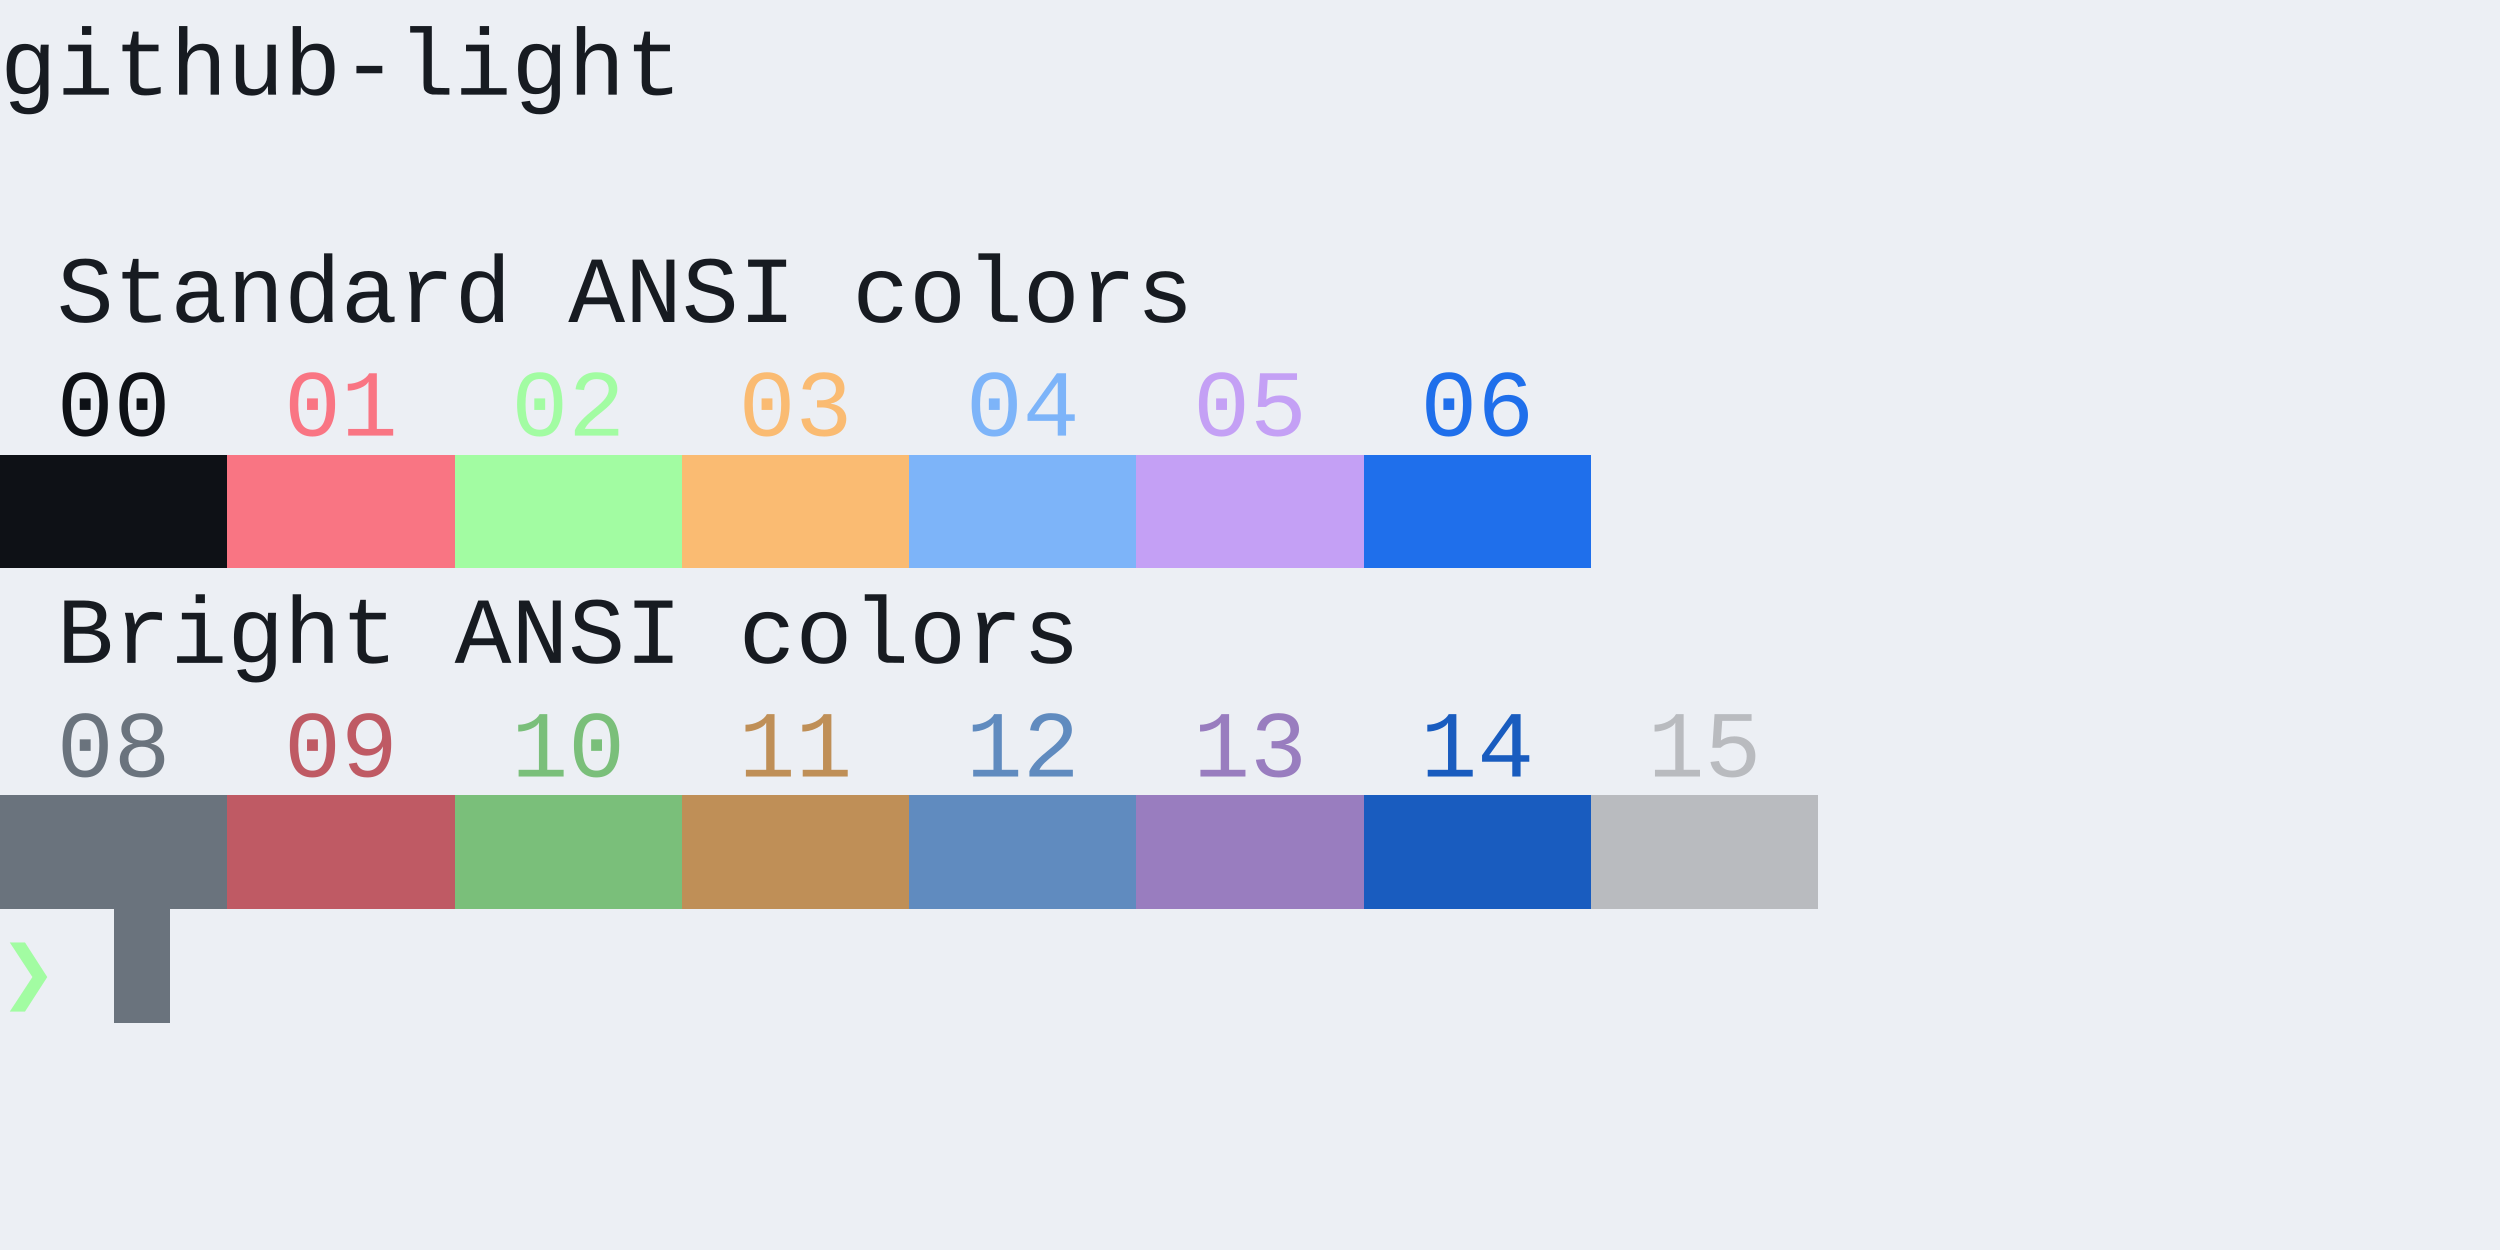
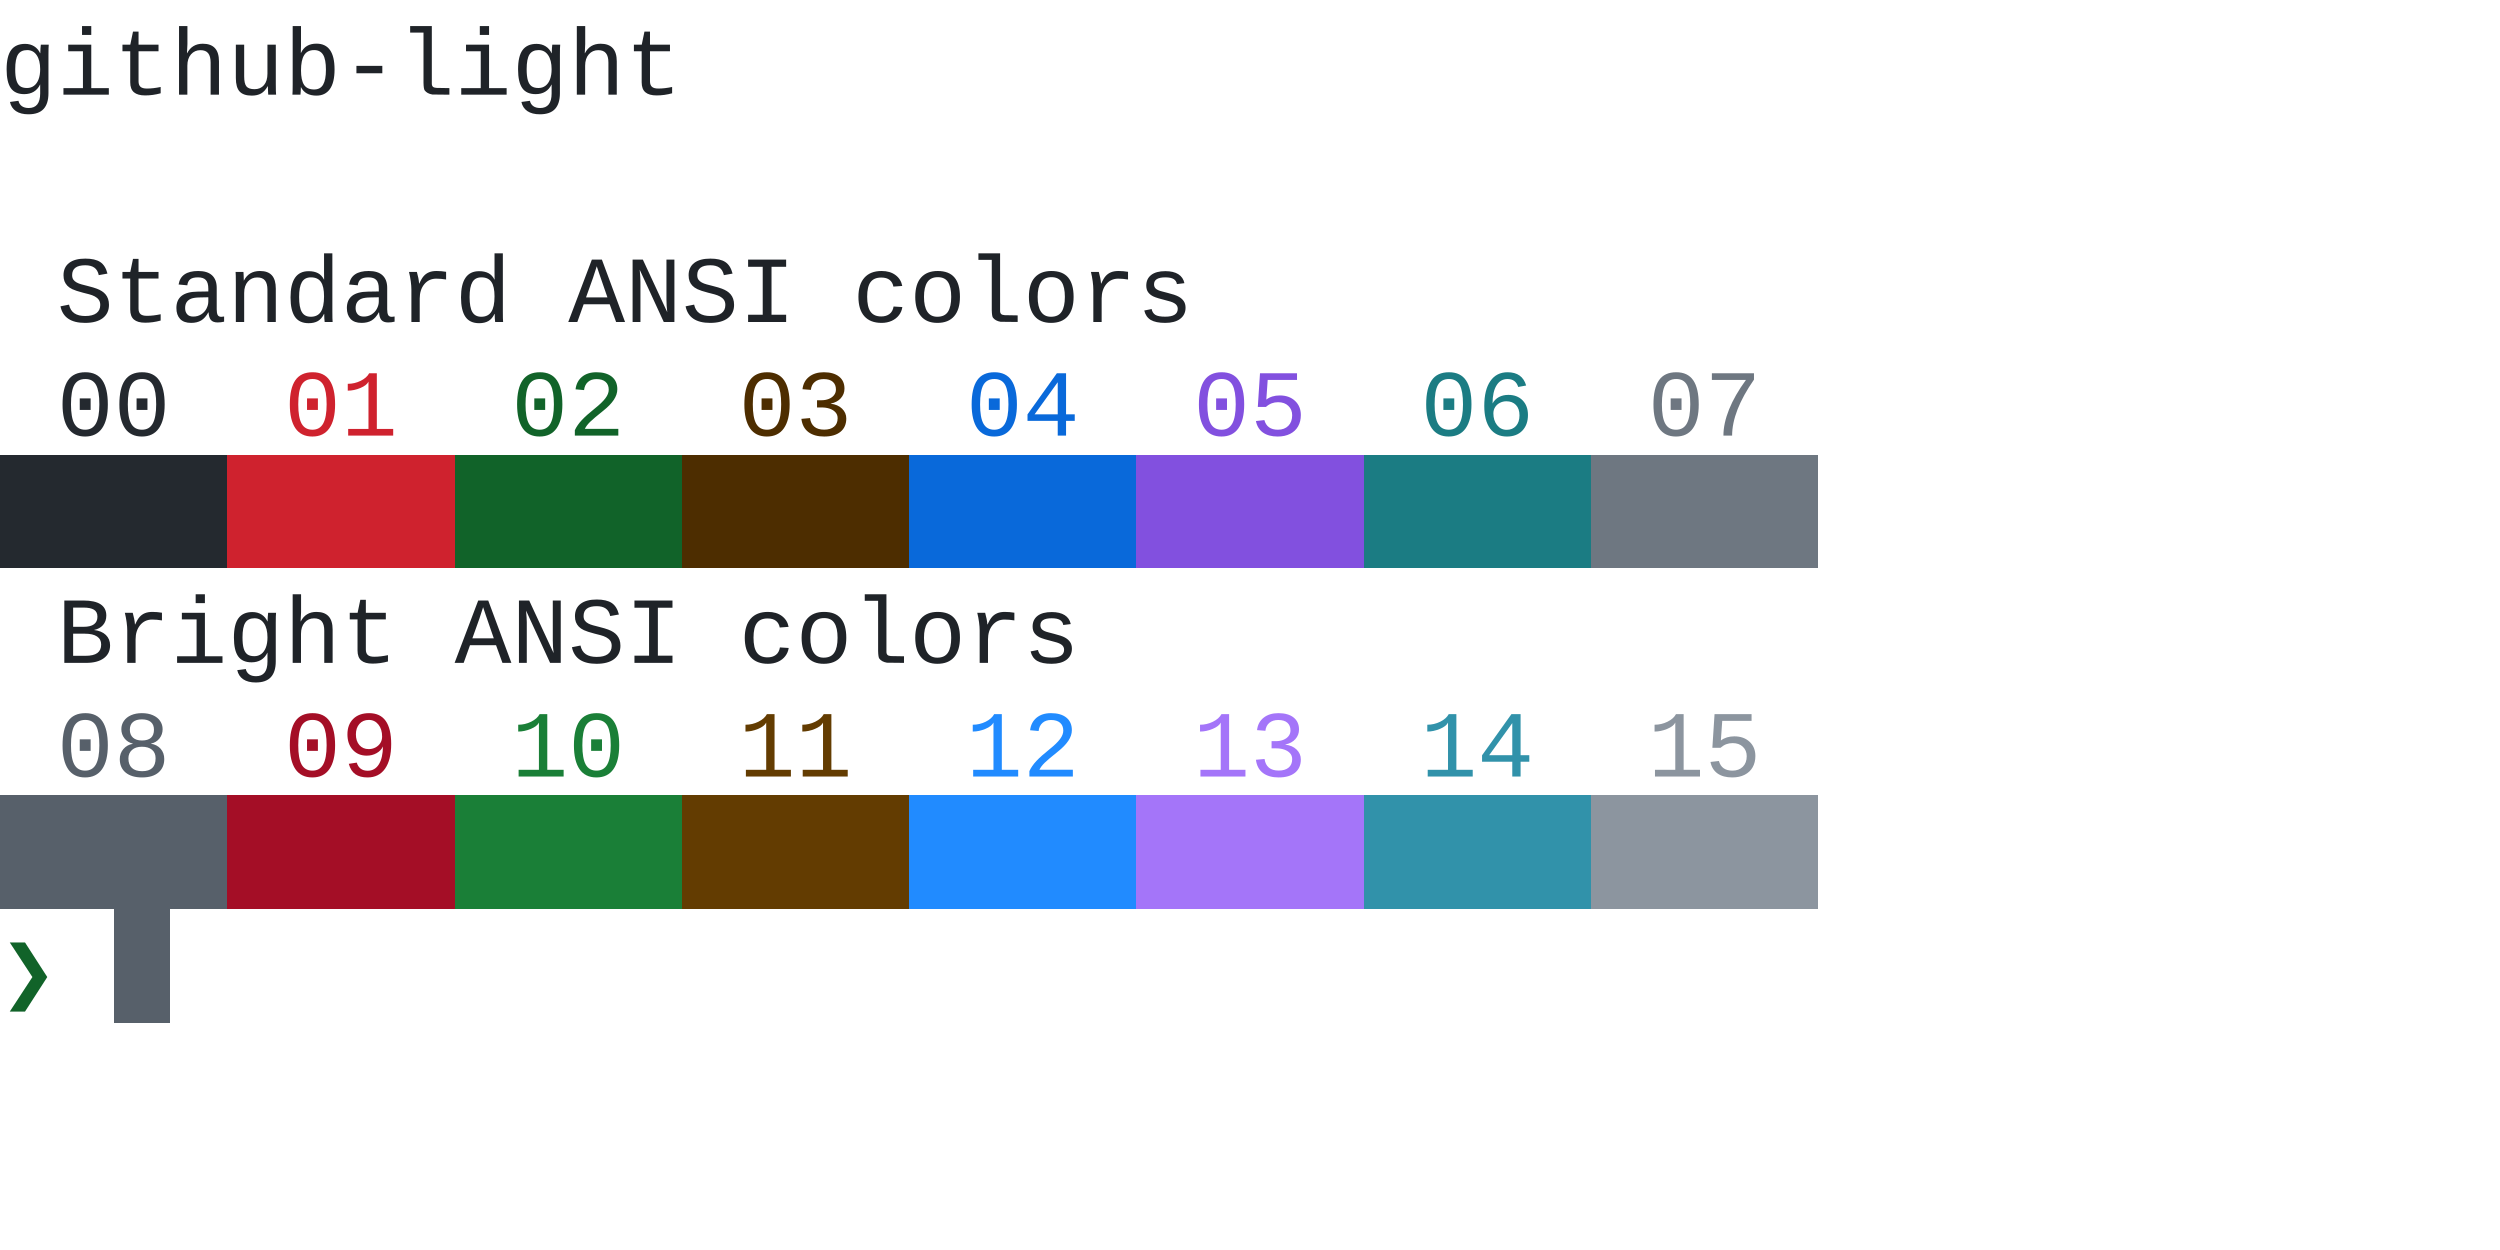
<svg xmlns="http://www.w3.org/2000/svg" width="1056" height="528" viewBox="0 0 1056 528">
-   <rect width="1056" height="528" rx="0" fill="#eceff4" />
+   <rect width="1056" height="528" rx="0" fill="#ffffff" />
  <svg x="0" y="0" width="1056" height="528" viewBox="0 0 1056 528" overflow="hidden">
-     <style>@keyframes a{0%{transform:translateX(-0px)}5.851%{transform:translateX(-1056px)}6.854%{transform:translateX(-2112px)}7.829%{transform:translateX(-3168px)}8.833%{transform:translateX(-4224px)}9.808%{transform:translateX(-5280px)}10.783%{transform:translateX(-6336px)}11.786%{transform:translateX(-7392px)}12.845%{transform:translateX(-8448px)}13.904%{transform:translateX(-9504px)}14.879%{transform:translateX(-10560px)}15.854%{transform:translateX(-11616px)}16.857%{transform:translateX(-12672px)}17.888%{transform:translateX(-13728px)}18.891%{transform:translateX(-14784px)}19.922%{transform:translateX(-15840px)}20.897%{transform:translateX(-16896px)}21.872%{transform:translateX(-17952px)}22.875%{transform:translateX(-19008px)}23.879%{transform:translateX(-20064px)}24.882%{transform:translateX(-21120px)}25.857%{transform:translateX(-22176px)}26.86%{transform:translateX(-23232px)}27.835%{transform:translateX(-24288px)}28.838%{transform:translateX(-25344px)}29.813%{transform:translateX(-26400px)}30.844%{transform:translateX(-27456px)}31.847%{transform:translateX(-28512px)}32.823%{transform:translateX(-29568px)}33.826%{transform:translateX(-30624px)}34.829%{transform:translateX(-31680px)}35.832%{transform:translateX(-32736px)}36.835%{transform:translateX(-33792px)}37.81%{transform:translateX(-34848px)}38.785%{transform:translateX(-35904px)}39.76%{transform:translateX(-36960px)}40.763%{transform:translateX(-38016px)}41.767%{transform:translateX(-39072px)}42.742%{transform:translateX(-40128px)}43.745%{transform:translateX(-41184px)}100%{transform:translateX(-41184px)}}.r{animation:a 3.589s steps(1,end) infinite}.s0{fill:#0e1116}.s1{fill:#195cbf}.s2{fill:#1f6feb}.s3{fill:#608bbf}.s4{fill:#6a737d}.s5{fill:#7abf7a}.s6{fill:#7db4f9}.s7{fill:#997dbf}.s8{fill:#a2fca2}.s9{fill:#b9bbbf}.s10{fill:#bf5a64}.s11{fill:#bf8f57}.s12{fill:#c4a0f5}.s13{fill:#eceff4}.s14{fill:#f97583}.s15{fill:#fabb72}text{white-space:pre;font-kerning:none;font-variant-ligatures:none;font-synthesis:none;font-optical-sizing:none;-webkit-font-smoothing:antialiased;text-rendering:optimizeLegibility;text-decoration-skip-ink:none;text-decoration-thickness:1px;text-underline-offset:2px;letter-spacing:0px}</style>
-     <g font-family="'Liberation Mono','JetBrains Mono','Cascadia Mono','Noto Sans Mono','Liberation Mono','Roboto Mono','Menlo','DejaVu Sans Mono','SF Mono','Consolas','Symbols Nerd Font Mono','Symbols Nerd Font','Powerline Symbols','Apple Symbols','Segoe UI Symbol','Noto Sans Symbols 2','Noto Sans Symbols','Apple Color Emoji','Segoe UI Emoji','Noto Color Emoji',monospace" font-size="40" fill="#171b21" shape-rendering="crispEdges">
+     <style>@keyframes a{0%{transform:translateX(-0px)}5.892%{transform:translateX(-1056px)}6.87%{transform:translateX(-2112px)}7.847%{transform:translateX(-3168px)}8.852%{transform:translateX(-4224px)}9.83%{transform:translateX(-5280px)}10.863%{transform:translateX(-6336px)}11.84%{transform:translateX(-7392px)}12.846%{transform:translateX(-8448px)}13.823%{transform:translateX(-9504px)}14.828%{transform:translateX(-10560px)}15.806%{transform:translateX(-11616px)}16.783%{transform:translateX(-12672px)}17.788%{transform:translateX(-13728px)}18.766%{transform:translateX(-14784px)}19.771%{transform:translateX(-15840px)}20.748%{transform:translateX(-16896px)}21.754%{transform:translateX(-17952px)}22.759%{transform:translateX(-19008px)}23.764%{transform:translateX(-20064px)}24.77%{transform:translateX(-21120px)}25.747%{transform:translateX(-22176px)}26.724%{transform:translateX(-23232px)}27.73%{transform:translateX(-24288px)}28.735%{transform:translateX(-25344px)}29.712%{transform:translateX(-26400px)}30.718%{transform:translateX(-27456px)}31.723%{transform:translateX(-28512px)}32.7%{transform:translateX(-29568px)}33.706%{transform:translateX(-30624px)}34.711%{transform:translateX(-31680px)}35.716%{transform:translateX(-32736px)}36.694%{transform:translateX(-33792px)}37.699%{transform:translateX(-34848px)}38.704%{transform:translateX(-35904px)}39.71%{transform:translateX(-36960px)}40.687%{transform:translateX(-38016px)}41.664%{transform:translateX(-39072px)}42.67%{transform:translateX(-40128px)}43.675%{transform:translateX(-41184px)}100%{transform:translateX(-41184px)}}.r{animation:a 3.581s steps(1,end) infinite}.s0{fill:#0969da}.s1{fill:#116329}.s2{fill:#1a7f37}.s3{fill:#1b7c83}.s4{fill:#218bff}.s5{fill:#24292f}.s6{fill:#3192aa}.s7{fill:#4d2d00}.s8{fill:#57606a}.s9{fill:#633c01}.s10{fill:#6e7781}.s11{fill:#8250df}.s12{fill:#8c959f}.s13{fill:#a40e26}.s14{fill:#a475f9}.s15{fill:#cf222e}text{white-space:pre;font-kerning:none;font-variant-ligatures:none;font-synthesis:none;font-optical-sizing:none;-webkit-font-smoothing:antialiased;text-rendering:optimizeLegibility;text-decoration-skip-ink:none;text-decoration-thickness:1px;text-underline-offset:2px;letter-spacing:0px}</style>
+     <g font-family="'Liberation Mono','JetBrains Mono','Cascadia Mono','Noto Sans Mono','Liberation Mono','Roboto Mono','Menlo','DejaVu Sans Mono','SF Mono','Consolas','Symbols Nerd Font Mono','Symbols Nerd Font','Powerline Symbols','Apple Symbols','Segoe UI Symbol','Noto Sans Symbols 2','Noto Sans Symbols','Apple Color Emoji','Segoe UI Emoji','Noto Color Emoji',monospace" font-size="40" fill="#1f2328" shape-rendering="crispEdges">
      <defs>
        <g id="c">
-           <rect width="24" height="48" fill="#6a737d" />
+           <rect width="24" height="48" fill="#57606a" />
        </g>
        <g id="l0">
          <text y="40">github-light</text>
        </g>
        <g id="l1">
          <text x="24" y="40">Standard ANSI colors</text>
        </g>
        <g id="l2">
-           <text x="24" y="40" class="s0">00</text>
-           <text x="120" y="40" class="s14">01</text>
-           <text x="216" y="40" class="s8">02</text>
-           <text x="312" y="40" class="s15">03</text>
-           <text x="408" y="40" class="s6">04</text>
-           <text x="504" y="40" class="s12">05</text>
-           <text x="600" y="40" class="s2">06</text>
-           <text x="696" y="40" class="s13">07</text>
+           <text x="24" y="40" class="s5">00</text>
+           <text x="120" y="40" class="s15">01</text>
+           <text x="216" y="40" class="s1">02</text>
+           <text x="312" y="40" class="s7">03</text>
+           <text x="408" y="40" class="s0">04</text>
+           <text x="504" y="40" class="s11">05</text>
+           <text x="600" y="40" class="s3">06</text>
+           <text x="696" y="40" class="s10">07</text>
        </g>
        <g id="l3">
-           <rect x="0" width="96" height="48" fill="#0e1116" />
-           <rect x="96" width="96" height="48" fill="#f97583" />
-           <rect x="192" width="96" height="48" fill="#a2fca2" />
-           <rect x="288" width="96" height="48" fill="#fabb72" />
-           <rect x="384" width="96" height="48" fill="#7db4f9" />
-           <rect x="480" width="96" height="48" fill="#c4a0f5" />
-           <rect x="576" width="96" height="48" fill="#1f6feb" />
+           <rect x="0" width="96" height="48" fill="#24292f" />
+           <rect x="96" width="96" height="48" fill="#cf222e" />
+           <rect x="192" width="96" height="48" fill="#116329" />
+           <rect x="288" width="96" height="48" fill="#4d2d00" />
+           <rect x="384" width="96" height="48" fill="#0969da" />
+           <rect x="480" width="96" height="48" fill="#8250df" />
+           <rect x="576" width="96" height="48" fill="#1b7c83" />
+           <rect x="672" width="96" height="48" fill="#6e7781" />
        </g>
        <g id="l4">
          <text x="24" y="40">Bright ANSI colors</text>
        </g>
        <g id="l5">
-           <text x="24" y="40" class="s4">08</text>
-           <text x="120" y="40" class="s10">09</text>
-           <text x="216" y="40" class="s5">10</text>
-           <text x="312" y="40" class="s11">11</text>
-           <text x="408" y="40" class="s3">12</text>
-           <text x="504" y="40" class="s7">13</text>
-           <text x="600" y="40" class="s1">14</text>
-           <text x="696" y="40" class="s9">15</text>
+           <text x="24" y="40" class="s8">08</text>
+           <text x="120" y="40" class="s13">09</text>
+           <text x="216" y="40" class="s2">10</text>
+           <text x="312" y="40" class="s9">11</text>
+           <text x="408" y="40" class="s4">12</text>
+           <text x="504" y="40" class="s14">13</text>
+           <text x="600" y="40" class="s6">14</text>
+           <text x="696" y="40" class="s12">15</text>
        </g>
        <g id="l6">
-           <rect x="0" width="96" height="48" fill="#6a737d" />
-           <rect x="96" width="96" height="48" fill="#bf5a64" />
-           <rect x="192" width="96" height="48" fill="#7abf7a" />
-           <rect x="288" width="96" height="48" fill="#bf8f57" />
-           <rect x="384" width="96" height="48" fill="#608bbf" />
-           <rect x="480" width="96" height="48" fill="#997dbf" />
-           <rect x="576" width="96" height="48" fill="#195cbf" />
-           <rect x="672" width="96" height="48" fill="#b9bbbf" />
+           <rect x="0" width="96" height="48" fill="#57606a" />
+           <rect x="96" width="96" height="48" fill="#a40e26" />
+           <rect x="192" width="96" height="48" fill="#1a7f37" />
+           <rect x="288" width="96" height="48" fill="#633c01" />
+           <rect x="384" width="96" height="48" fill="#218bff" />
+           <rect x="480" width="96" height="48" fill="#a475f9" />
+           <rect x="576" width="96" height="48" fill="#3192aa" />
+           <rect x="672" width="96" height="48" fill="#8c959f" />
        </g>
        <g id="l7">
-           <text y="40" class="s8">❯</text>
+           <text y="40" class="s1">❯</text>
        </g>
        <g id="l8">
-           <text y="40" class="s8">❯</text>
+           <text y="40" class="s1">❯</text>
          <text x="48" y="40">printf</text>
        </g>
        <g id="l9">
-           <text y="40" class="s8">❯</text>
+           <text y="40" class="s1">❯</text>
          <text x="48" y="40">printf "Same</text>
        </g>
        <g id="l10">
-           <text y="40" class="s8">❯</text>
+           <text y="40" class="s1">❯</text>
          <text x="48" y="40">printf "Same palette</text>
        </g>
        <g id="l11">
-           <text y="40" class="s8">❯</text>
+           <text y="40" class="s1">❯</text>
          <text x="48" y="40">printf "Same palette in</text>
        </g>
        <g id="l12">
-           <text y="40" class="s8">❯</text>
+           <text y="40" class="s1">❯</text>
          <text x="48" y="40">printf "Same palette in GIF</text>
        </g>
        <g id="l13">
-           <text y="40" class="s8">❯</text>
+           <text y="40" class="s1">❯</text>
          <text x="48" y="40">printf "Same palette in GIF and</text>
        </g>
        <g id="l14">
-           <text y="40" class="s8">❯</text>
+           <text y="40" class="s1">❯</text>
          <text x="48" y="40">printf "Same palette in GIF and SVG\n"</text>
        </g>
      </defs>
      <g class="r">
        <g transform="translate(0 0)">
          <use href="#c" x="48" y="384" />
          <use href="#l0" y="0" />
          <use href="#l1" y="96" />
          <use href="#l2" y="144" />
          <use href="#l3" y="192" />
          <use href="#l4" y="240" />
          <use href="#l5" y="288" />
          <use href="#l6" y="336" />
          <use href="#l7" y="384" />
        </g>
        <g transform="translate(1056 0)">
          <use href="#c" x="72" y="384" />
          <use href="#l0" y="0" />
          <use href="#l1" y="96" />
          <use href="#l2" y="144" />
          <use href="#l3" y="192" />
          <use href="#l4" y="240" />
          <use href="#l5" y="288" />
          <use href="#l6" y="336" />
          <g transform="translate(0 384)">
-             <text y="40" class="s8">❯</text>
+             <text y="40" class="s1">❯</text>
            <text x="48" y="40">p</text>
          </g>
        </g>
        <g transform="translate(2112 0)">
          <use href="#c" x="96" y="384" />
          <use href="#l0" y="0" />
          <use href="#l1" y="96" />
          <use href="#l2" y="144" />
          <use href="#l3" y="192" />
          <use href="#l4" y="240" />
          <use href="#l5" y="288" />
          <use href="#l6" y="336" />
          <g transform="translate(0 384)">
-             <text y="40" class="s8">❯</text>
+             <text y="40" class="s1">❯</text>
            <text x="48" y="40">pr</text>
          </g>
        </g>
        <g transform="translate(3168 0)">
          <use href="#c" x="120" y="384" />
          <use href="#l0" y="0" />
          <use href="#l1" y="96" />
          <use href="#l2" y="144" />
          <use href="#l3" y="192" />
          <use href="#l4" y="240" />
          <use href="#l5" y="288" />
          <use href="#l6" y="336" />
          <g transform="translate(0 384)">
-             <text y="40" class="s8">❯</text>
+             <text y="40" class="s1">❯</text>
            <text x="48" y="40">pri</text>
          </g>
        </g>
        <g transform="translate(4224 0)">
          <use href="#c" x="144" y="384" />
          <use href="#l0" y="0" />
          <use href="#l1" y="96" />
          <use href="#l2" y="144" />
          <use href="#l3" y="192" />
          <use href="#l4" y="240" />
          <use href="#l5" y="288" />
          <use href="#l6" y="336" />
          <g transform="translate(0 384)">
-             <text y="40" class="s8">❯</text>
+             <text y="40" class="s1">❯</text>
            <text x="48" y="40">prin</text>
          </g>
        </g>
        <g transform="translate(5280 0)">
          <use href="#c" x="168" y="384" />
          <use href="#l0" y="0" />
          <use href="#l1" y="96" />
          <use href="#l2" y="144" />
          <use href="#l3" y="192" />
          <use href="#l4" y="240" />
          <use href="#l5" y="288" />
          <use href="#l6" y="336" />
          <g transform="translate(0 384)">
-             <text y="40" class="s8">❯</text>
+             <text y="40" class="s1">❯</text>
            <text x="48" y="40">print</text>
          </g>
        </g>
        <g transform="translate(6336 0)">
          <use href="#c" x="192" y="384" />
          <use href="#l0" y="0" />
          <use href="#l1" y="96" />
          <use href="#l2" y="144" />
          <use href="#l3" y="192" />
          <use href="#l4" y="240" />
          <use href="#l5" y="288" />
          <use href="#l6" y="336" />
          <use href="#l8" y="384" />
        </g>
        <g transform="translate(7392 0)">
          <use href="#c" x="216" y="384" />
          <use href="#l0" y="0" />
          <use href="#l1" y="96" />
          <use href="#l2" y="144" />
          <use href="#l3" y="192" />
          <use href="#l4" y="240" />
          <use href="#l5" y="288" />
          <use href="#l6" y="336" />
          <use href="#l8" y="384" />
        </g>
        <g transform="translate(8448 0)">
          <use href="#c" x="240" y="384" />
          <use href="#l0" y="0" />
          <use href="#l1" y="96" />
          <use href="#l2" y="144" />
          <use href="#l3" y="192" />
          <use href="#l4" y="240" />
          <use href="#l5" y="288" />
          <use href="#l6" y="336" />
          <g transform="translate(0 384)">
-             <text y="40" class="s8">❯</text>
+             <text y="40" class="s1">❯</text>
            <text x="48" y="40">printf "</text>
          </g>
        </g>
        <g transform="translate(9504 0)">
          <use href="#c" x="264" y="384" />
          <use href="#l0" y="0" />
          <use href="#l1" y="96" />
          <use href="#l2" y="144" />
          <use href="#l3" y="192" />
          <use href="#l4" y="240" />
          <use href="#l5" y="288" />
          <use href="#l6" y="336" />
          <g transform="translate(0 384)">
-             <text y="40" class="s8">❯</text>
+             <text y="40" class="s1">❯</text>
            <text x="48" y="40">printf "S</text>
          </g>
        </g>
        <g transform="translate(10560 0)">
          <use href="#c" x="288" y="384" />
          <use href="#l0" y="0" />
          <use href="#l1" y="96" />
          <use href="#l2" y="144" />
          <use href="#l3" y="192" />
          <use href="#l4" y="240" />
          <use href="#l5" y="288" />
          <use href="#l6" y="336" />
          <g transform="translate(0 384)">
-             <text y="40" class="s8">❯</text>
+             <text y="40" class="s1">❯</text>
            <text x="48" y="40">printf "Sa</text>
          </g>
        </g>
        <g transform="translate(11616 0)">
          <use href="#c" x="312" y="384" />
          <use href="#l0" y="0" />
          <use href="#l1" y="96" />
          <use href="#l2" y="144" />
          <use href="#l3" y="192" />
          <use href="#l4" y="240" />
          <use href="#l5" y="288" />
          <use href="#l6" y="336" />
          <g transform="translate(0 384)">
-             <text y="40" class="s8">❯</text>
+             <text y="40" class="s1">❯</text>
            <text x="48" y="40">printf "Sam</text>
          </g>
        </g>
        <g transform="translate(12672 0)">
          <use href="#c" x="336" y="384" />
          <use href="#l0" y="0" />
          <use href="#l1" y="96" />
          <use href="#l2" y="144" />
          <use href="#l3" y="192" />
          <use href="#l4" y="240" />
          <use href="#l5" y="288" />
          <use href="#l6" y="336" />
          <use href="#l9" y="384" />
        </g>
        <g transform="translate(13728 0)">
          <use href="#c" x="360" y="384" />
          <use href="#l0" y="0" />
          <use href="#l1" y="96" />
          <use href="#l2" y="144" />
          <use href="#l3" y="192" />
          <use href="#l4" y="240" />
          <use href="#l5" y="288" />
          <use href="#l6" y="336" />
          <use href="#l9" y="384" />
        </g>
        <g transform="translate(14784 0)">
          <use href="#c" x="384" y="384" />
          <use href="#l0" y="0" />
          <use href="#l1" y="96" />
          <use href="#l2" y="144" />
          <use href="#l3" y="192" />
          <use href="#l4" y="240" />
          <use href="#l5" y="288" />
          <use href="#l6" y="336" />
          <g transform="translate(0 384)">
-             <text y="40" class="s8">❯</text>
+             <text y="40" class="s1">❯</text>
            <text x="48" y="40">printf "Same p</text>
          </g>
        </g>
        <g transform="translate(15840 0)">
          <use href="#c" x="408" y="384" />
          <use href="#l0" y="0" />
          <use href="#l1" y="96" />
          <use href="#l2" y="144" />
          <use href="#l3" y="192" />
          <use href="#l4" y="240" />
          <use href="#l5" y="288" />
          <use href="#l6" y="336" />
          <g transform="translate(0 384)">
-             <text y="40" class="s8">❯</text>
+             <text y="40" class="s1">❯</text>
            <text x="48" y="40">printf "Same pa</text>
          </g>
        </g>
        <g transform="translate(16896 0)">
          <use href="#c" x="432" y="384" />
          <use href="#l0" y="0" />
          <use href="#l1" y="96" />
          <use href="#l2" y="144" />
          <use href="#l3" y="192" />
          <use href="#l4" y="240" />
          <use href="#l5" y="288" />
          <use href="#l6" y="336" />
          <g transform="translate(0 384)">
-             <text y="40" class="s8">❯</text>
+             <text y="40" class="s1">❯</text>
            <text x="48" y="40">printf "Same pal</text>
          </g>
        </g>
        <g transform="translate(17952 0)">
          <use href="#c" x="456" y="384" />
          <use href="#l0" y="0" />
          <use href="#l1" y="96" />
          <use href="#l2" y="144" />
          <use href="#l3" y="192" />
          <use href="#l4" y="240" />
          <use href="#l5" y="288" />
          <use href="#l6" y="336" />
          <g transform="translate(0 384)">
-             <text y="40" class="s8">❯</text>
+             <text y="40" class="s1">❯</text>
            <text x="48" y="40">printf "Same pale</text>
          </g>
        </g>
        <g transform="translate(19008 0)">
          <use href="#c" x="480" y="384" />
          <use href="#l0" y="0" />
          <use href="#l1" y="96" />
          <use href="#l2" y="144" />
          <use href="#l3" y="192" />
          <use href="#l4" y="240" />
          <use href="#l5" y="288" />
          <use href="#l6" y="336" />
          <g transform="translate(0 384)">
-             <text y="40" class="s8">❯</text>
+             <text y="40" class="s1">❯</text>
            <text x="48" y="40">printf "Same palet</text>
          </g>
        </g>
        <g transform="translate(20064 0)">
          <use href="#c" x="504" y="384" />
          <use href="#l0" y="0" />
          <use href="#l1" y="96" />
          <use href="#l2" y="144" />
          <use href="#l3" y="192" />
          <use href="#l4" y="240" />
          <use href="#l5" y="288" />
          <use href="#l6" y="336" />
          <g transform="translate(0 384)">
-             <text y="40" class="s8">❯</text>
+             <text y="40" class="s1">❯</text>
            <text x="48" y="40">printf "Same palett</text>
          </g>
        </g>
        <g transform="translate(21120 0)">
          <use href="#c" x="528" y="384" />
          <use href="#l0" y="0" />
          <use href="#l1" y="96" />
          <use href="#l2" y="144" />
          <use href="#l3" y="192" />
          <use href="#l4" y="240" />
          <use href="#l5" y="288" />
          <use href="#l6" y="336" />
          <use href="#l10" y="384" />
        </g>
        <g transform="translate(22176 0)">
          <use href="#c" x="552" y="384" />
          <use href="#l0" y="0" />
          <use href="#l1" y="96" />
          <use href="#l2" y="144" />
          <use href="#l3" y="192" />
          <use href="#l4" y="240" />
          <use href="#l5" y="288" />
          <use href="#l6" y="336" />
          <use href="#l10" y="384" />
        </g>
        <g transform="translate(23232 0)">
          <use href="#c" x="576" y="384" />
          <use href="#l0" y="0" />
          <use href="#l1" y="96" />
          <use href="#l2" y="144" />
          <use href="#l3" y="192" />
          <use href="#l4" y="240" />
          <use href="#l5" y="288" />
          <use href="#l6" y="336" />
          <g transform="translate(0 384)">
-             <text y="40" class="s8">❯</text>
+             <text y="40" class="s1">❯</text>
            <text x="48" y="40">printf "Same palette i</text>
          </g>
        </g>
        <g transform="translate(24288 0)">
          <use href="#c" x="600" y="384" />
          <use href="#l0" y="0" />
          <use href="#l1" y="96" />
          <use href="#l2" y="144" />
          <use href="#l3" y="192" />
          <use href="#l4" y="240" />
          <use href="#l5" y="288" />
          <use href="#l6" y="336" />
          <use href="#l11" y="384" />
        </g>
        <g transform="translate(25344 0)">
          <use href="#c" x="624" y="384" />
          <use href="#l0" y="0" />
          <use href="#l1" y="96" />
          <use href="#l2" y="144" />
          <use href="#l3" y="192" />
          <use href="#l4" y="240" />
          <use href="#l5" y="288" />
          <use href="#l6" y="336" />
          <use href="#l11" y="384" />
        </g>
        <g transform="translate(26400 0)">
          <use href="#c" x="648" y="384" />
          <use href="#l0" y="0" />
          <use href="#l1" y="96" />
          <use href="#l2" y="144" />
          <use href="#l3" y="192" />
          <use href="#l4" y="240" />
          <use href="#l5" y="288" />
          <use href="#l6" y="336" />
          <g transform="translate(0 384)">
-             <text y="40" class="s8">❯</text>
+             <text y="40" class="s1">❯</text>
            <text x="48" y="40">printf "Same palette in G</text>
          </g>
        </g>
        <g transform="translate(27456 0)">
          <use href="#c" x="672" y="384" />
          <use href="#l0" y="0" />
          <use href="#l1" y="96" />
          <use href="#l2" y="144" />
          <use href="#l3" y="192" />
          <use href="#l4" y="240" />
          <use href="#l5" y="288" />
          <use href="#l6" y="336" />
          <g transform="translate(0 384)">
-             <text y="40" class="s8">❯</text>
+             <text y="40" class="s1">❯</text>
            <text x="48" y="40">printf "Same palette in GI</text>
          </g>
        </g>
        <g transform="translate(28512 0)">
          <use href="#c" x="696" y="384" />
          <use href="#l0" y="0" />
          <use href="#l1" y="96" />
          <use href="#l2" y="144" />
          <use href="#l3" y="192" />
          <use href="#l4" y="240" />
          <use href="#l5" y="288" />
          <use href="#l6" y="336" />
          <use href="#l12" y="384" />
        </g>
        <g transform="translate(29568 0)">
          <use href="#c" x="720" y="384" />
          <use href="#l0" y="0" />
          <use href="#l1" y="96" />
          <use href="#l2" y="144" />
          <use href="#l3" y="192" />
          <use href="#l4" y="240" />
          <use href="#l5" y="288" />
          <use href="#l6" y="336" />
          <use href="#l12" y="384" />
        </g>
        <g transform="translate(30624 0)">
          <use href="#c" x="744" y="384" />
          <use href="#l0" y="0" />
          <use href="#l1" y="96" />
          <use href="#l2" y="144" />
          <use href="#l3" y="192" />
          <use href="#l4" y="240" />
          <use href="#l5" y="288" />
          <use href="#l6" y="336" />
          <g transform="translate(0 384)">
-             <text y="40" class="s8">❯</text>
+             <text y="40" class="s1">❯</text>
            <text x="48" y="40">printf "Same palette in GIF a</text>
          </g>
        </g>
        <g transform="translate(31680 0)">
          <use href="#c" x="768" y="384" />
          <use href="#l0" y="0" />
          <use href="#l1" y="96" />
          <use href="#l2" y="144" />
          <use href="#l3" y="192" />
          <use href="#l4" y="240" />
          <use href="#l5" y="288" />
          <use href="#l6" y="336" />
          <g transform="translate(0 384)">
-             <text y="40" class="s8">❯</text>
+             <text y="40" class="s1">❯</text>
            <text x="48" y="40">printf "Same palette in GIF an</text>
          </g>
        </g>
        <g transform="translate(32736 0)">
          <use href="#c" x="792" y="384" />
          <use href="#l0" y="0" />
          <use href="#l1" y="96" />
          <use href="#l2" y="144" />
          <use href="#l3" y="192" />
          <use href="#l4" y="240" />
          <use href="#l5" y="288" />
          <use href="#l6" y="336" />
          <use href="#l13" y="384" />
        </g>
        <g transform="translate(33792 0)">
          <use href="#c" x="816" y="384" />
          <use href="#l0" y="0" />
          <use href="#l1" y="96" />
          <use href="#l2" y="144" />
          <use href="#l3" y="192" />
          <use href="#l4" y="240" />
          <use href="#l5" y="288" />
          <use href="#l6" y="336" />
          <use href="#l13" y="384" />
        </g>
        <g transform="translate(34848 0)">
          <use href="#c" x="840" y="384" />
          <use href="#l0" y="0" />
          <use href="#l1" y="96" />
          <use href="#l2" y="144" />
          <use href="#l3" y="192" />
          <use href="#l4" y="240" />
          <use href="#l5" y="288" />
          <use href="#l6" y="336" />
          <g transform="translate(0 384)">
-             <text y="40" class="s8">❯</text>
+             <text y="40" class="s1">❯</text>
            <text x="48" y="40">printf "Same palette in GIF and S</text>
          </g>
        </g>
        <g transform="translate(35904 0)">
          <use href="#c" x="864" y="384" />
          <use href="#l0" y="0" />
          <use href="#l1" y="96" />
          <use href="#l2" y="144" />
          <use href="#l3" y="192" />
          <use href="#l4" y="240" />
          <use href="#l5" y="288" />
          <use href="#l6" y="336" />
          <g transform="translate(0 384)">
-             <text y="40" class="s8">❯</text>
+             <text y="40" class="s1">❯</text>
            <text x="48" y="40">printf "Same palette in GIF and SV</text>
          </g>
        </g>
        <g transform="translate(36960 0)">
          <use href="#c" x="888" y="384" />
          <use href="#l0" y="0" />
          <use href="#l1" y="96" />
          <use href="#l2" y="144" />
          <use href="#l3" y="192" />
          <use href="#l4" y="240" />
          <use href="#l5" y="288" />
          <use href="#l6" y="336" />
          <g transform="translate(0 384)">
-             <text y="40" class="s8">❯</text>
+             <text y="40" class="s1">❯</text>
            <text x="48" y="40">printf "Same palette in GIF and SVG</text>
          </g>
        </g>
        <g transform="translate(38016 0)">
          <use href="#c" x="912" y="384" />
          <use href="#l0" y="0" />
          <use href="#l1" y="96" />
          <use href="#l2" y="144" />
          <use href="#l3" y="192" />
          <use href="#l4" y="240" />
          <use href="#l5" y="288" />
          <use href="#l6" y="336" />
          <g transform="translate(0 384)">
-             <text y="40" class="s8">❯</text>
+             <text y="40" class="s1">❯</text>
            <text x="48" y="40">printf "Same palette in GIF and SVG\</text>
          </g>
        </g>
        <g transform="translate(39072 0)">
          <use href="#c" x="936" y="384" />
          <use href="#l0" y="0" />
          <use href="#l1" y="96" />
          <use href="#l2" y="144" />
          <use href="#l3" y="192" />
          <use href="#l4" y="240" />
          <use href="#l5" y="288" />
          <use href="#l6" y="336" />
          <g transform="translate(0 384)">
-             <text y="40" class="s8">❯</text>
+             <text y="40" class="s1">❯</text>
            <text x="48" y="40">printf "Same palette in GIF and SVG\n</text>
          </g>
        </g>
        <g transform="translate(40128 0)">
          <use href="#c" x="960" y="384" />
          <use href="#l0" y="0" />
          <use href="#l1" y="96" />
          <use href="#l2" y="144" />
          <use href="#l3" y="192" />
          <use href="#l4" y="240" />
          <use href="#l5" y="288" />
          <use href="#l6" y="336" />
          <use href="#l14" y="384" />
        </g>
        <g transform="translate(41184 0)">
          <use href="#c" x="48" y="480" />
          <use href="#l0" y="0" />
          <use href="#l1" y="96" />
          <use href="#l2" y="144" />
          <use href="#l3" y="192" />
          <use href="#l4" y="240" />
          <use href="#l5" y="288" />
          <use href="#l6" y="336" />
          <use href="#l14" y="384" />
          <g transform="translate(0 432)">
            <text y="40">Same palette in GIF and SVG</text>
          </g>
          <use href="#l7" y="480" />
        </g>
      </g>
    </g>
  </svg>
</svg>
